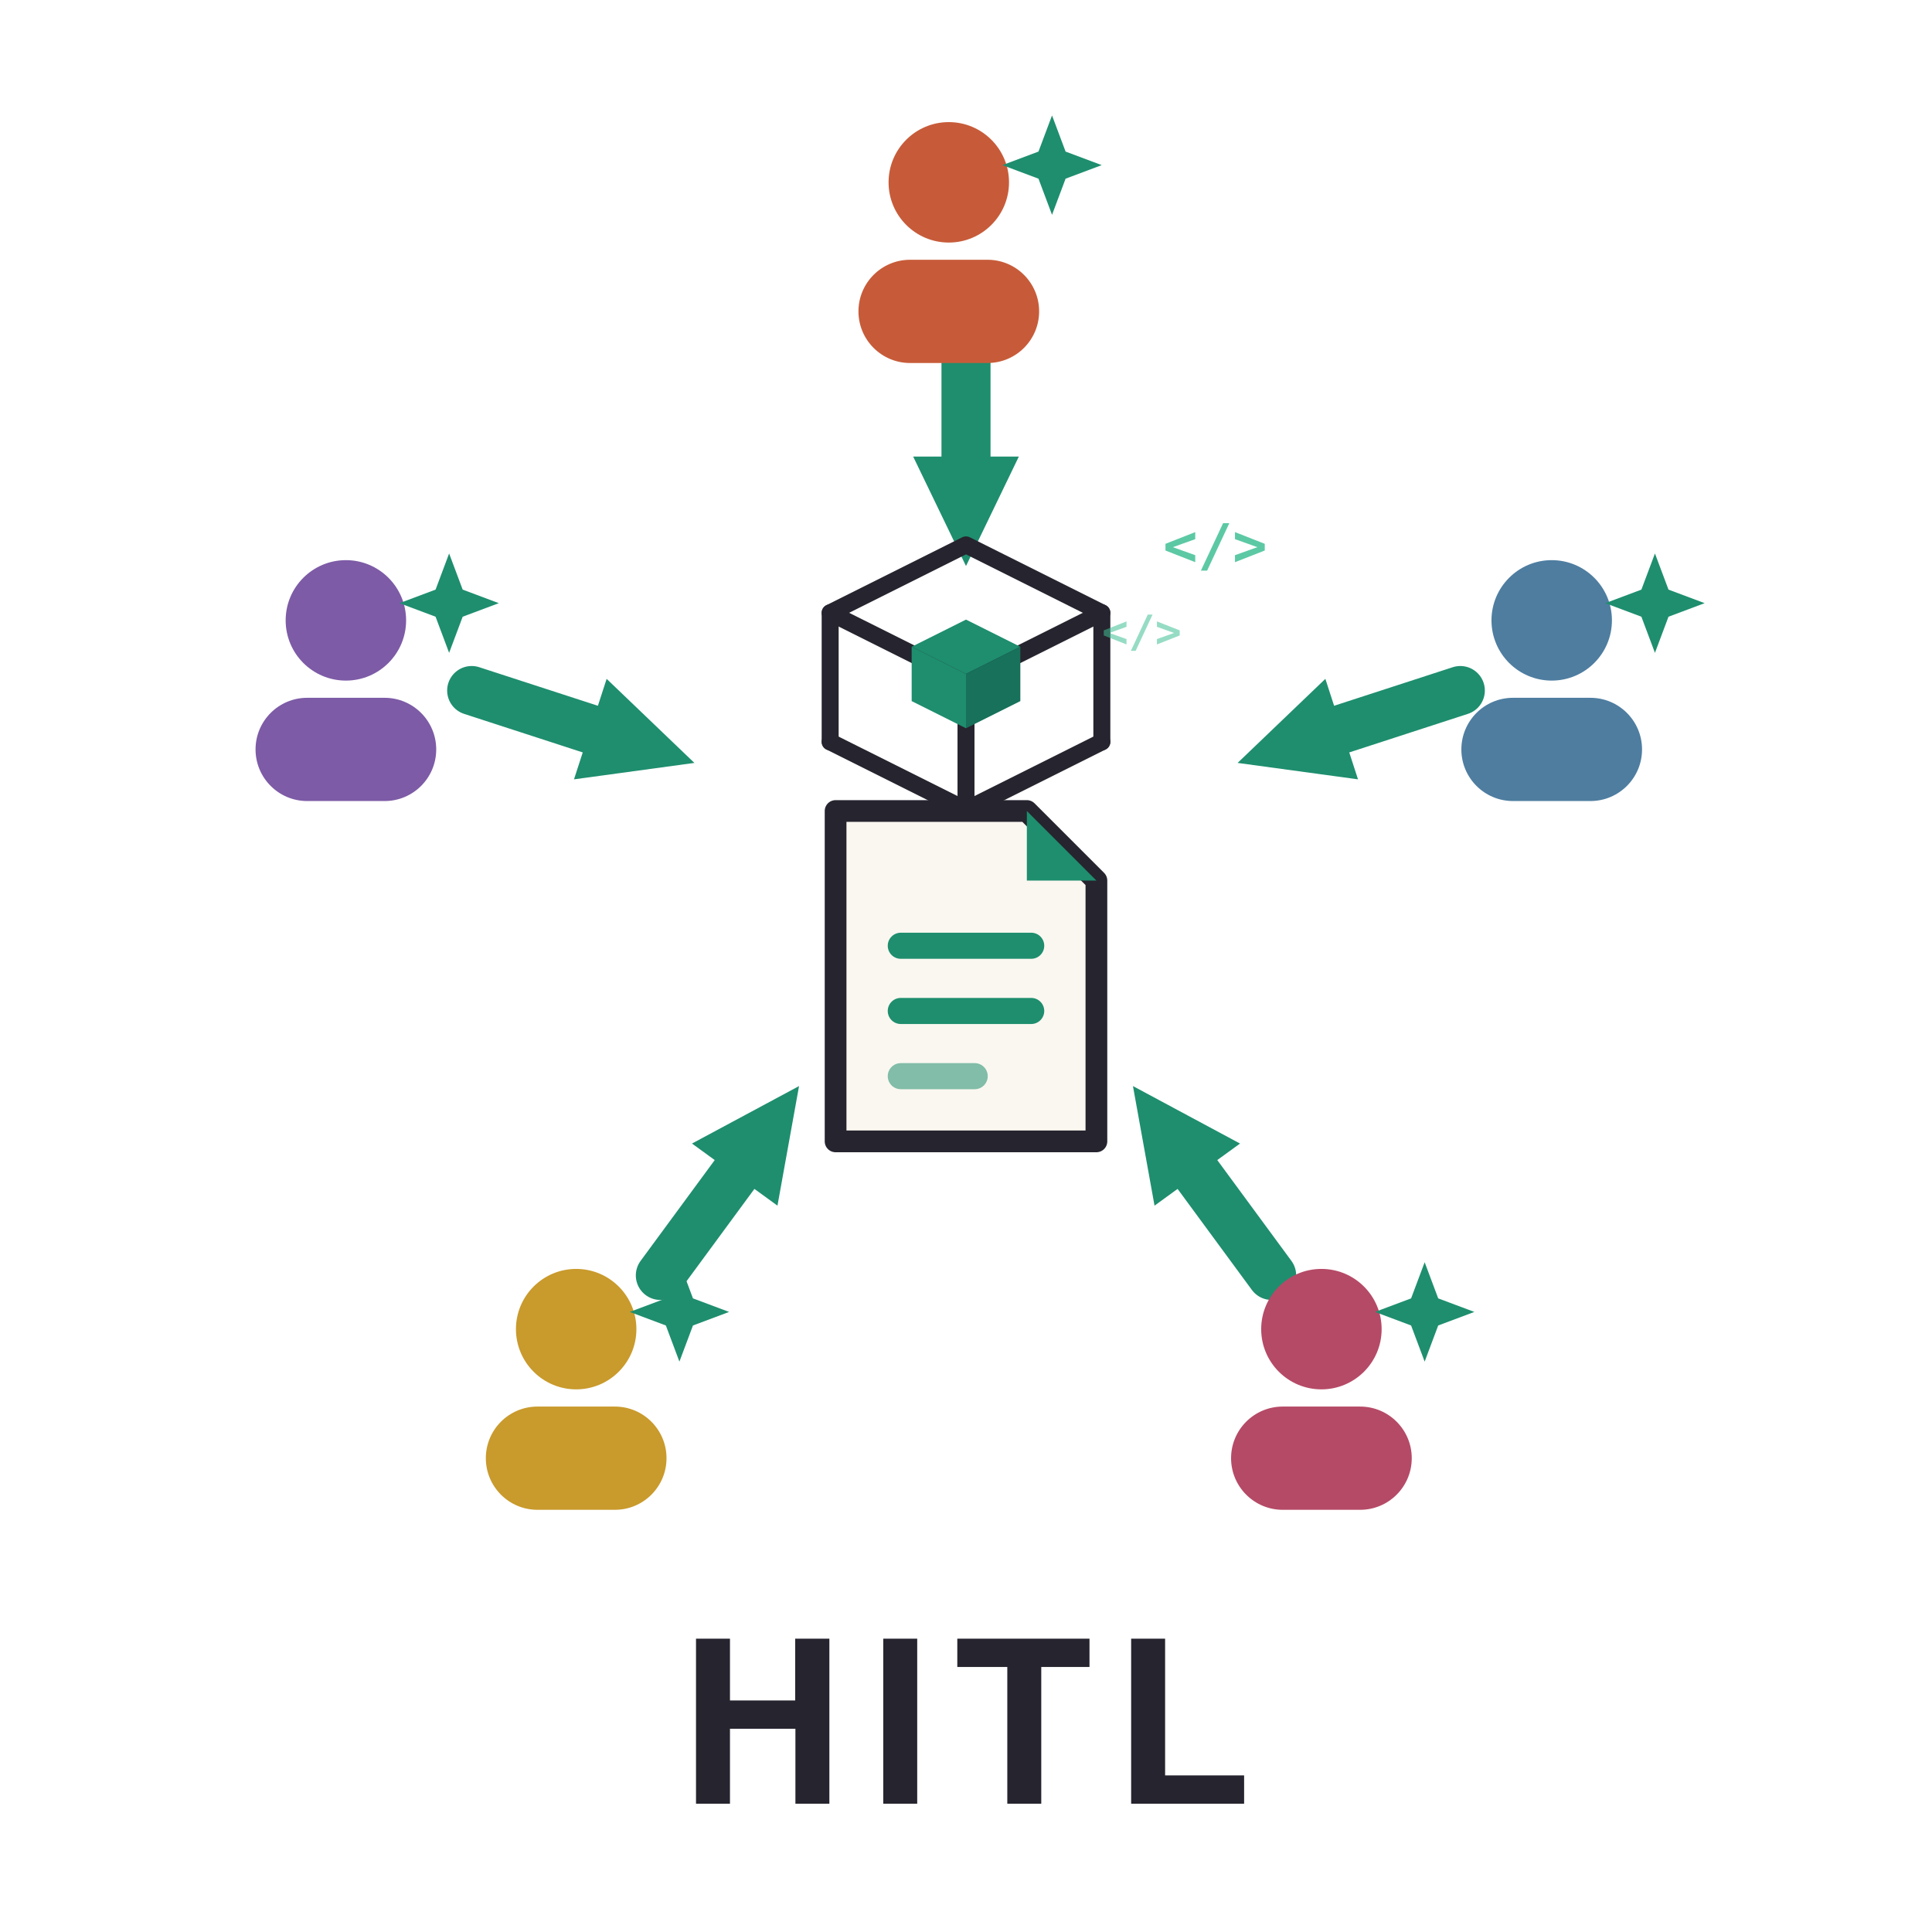
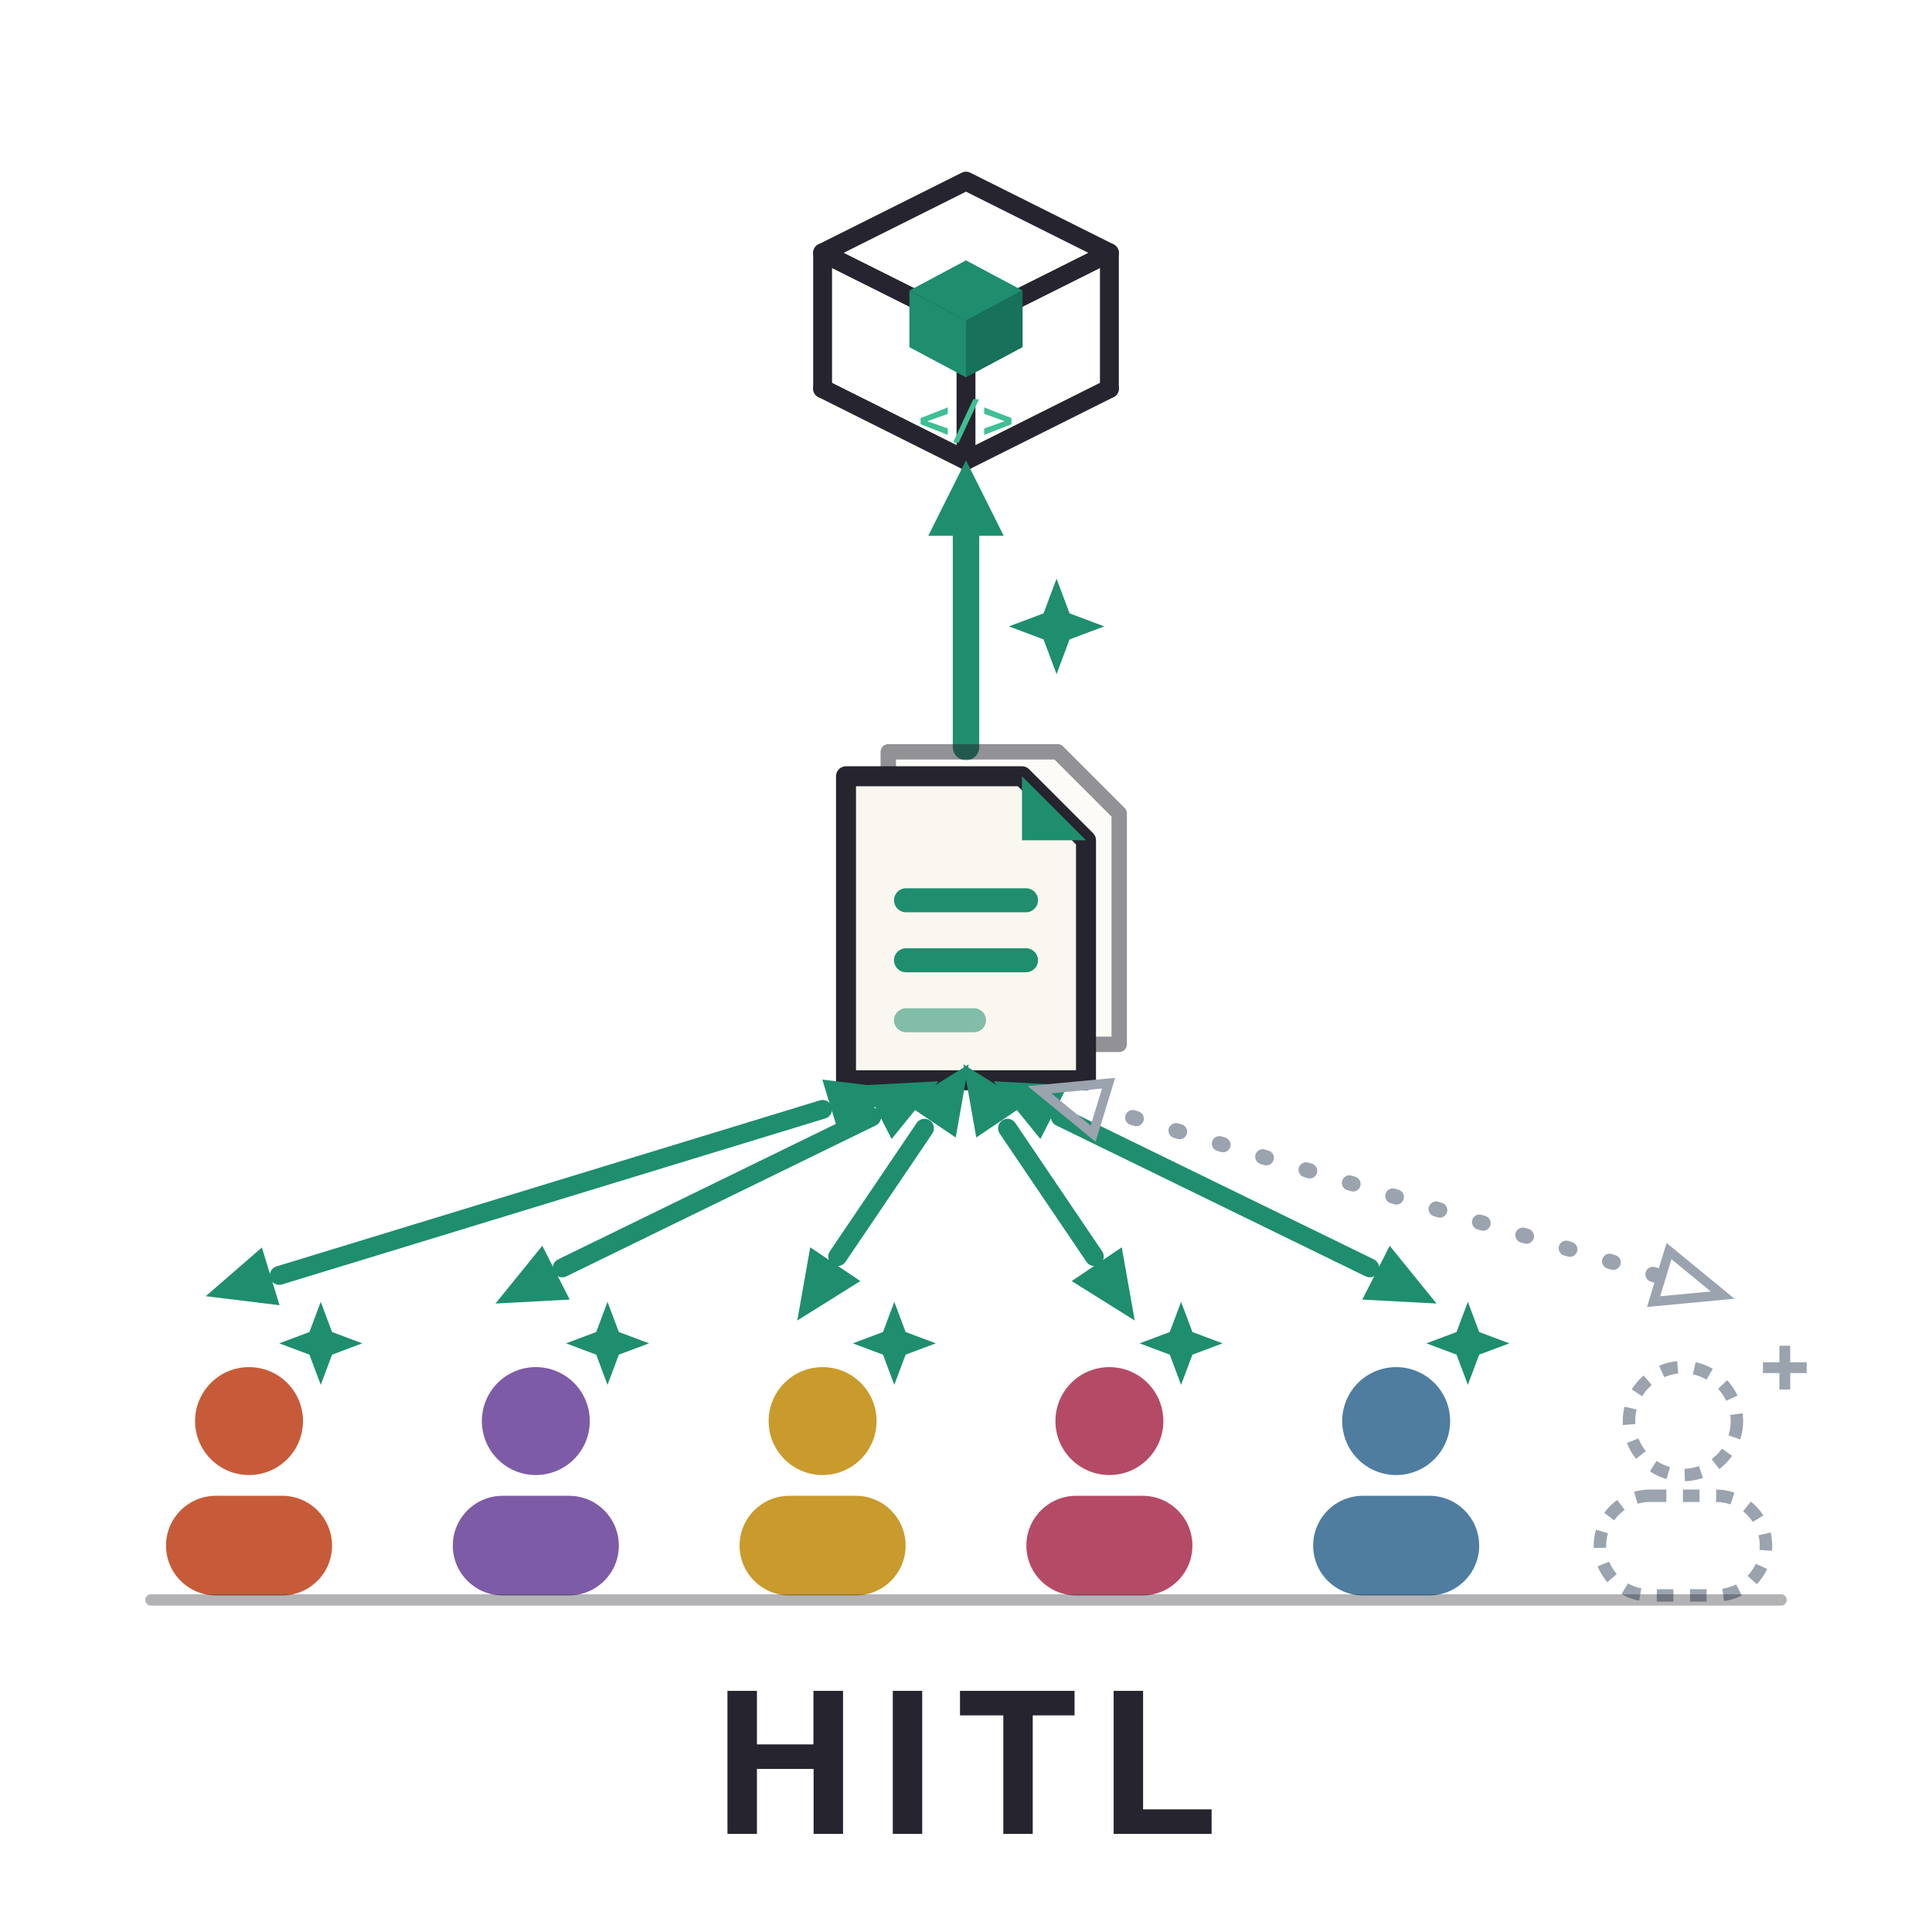
<svg xmlns="http://www.w3.org/2000/svg" width="512" height="512" viewBox="0 0 512 512">
-   <line x1="256" y1="88" x2="256" y2="130" stroke="#1E8E6E" stroke-width="13" stroke-linecap="round" />
-   <polygon points="20,0 -9,14 -9,-14" fill="#1E8E6E" transform="translate(256,130) rotate(90)" />
-   <line x1="125" y1="183" x2="165" y2="196" stroke="#1E8E6E" stroke-width="13" stroke-linecap="round" />
-   <polygon points="20,0 -9,14 -9,-14" fill="#1E8E6E" transform="translate(165,196) rotate(18)" />
-   <line x1="175" y1="338" x2="200" y2="304" stroke="#1E8E6E" stroke-width="13" stroke-linecap="round" />
-   <polygon points="20,0 -9,14 -9,-14" fill="#1E8E6E" transform="translate(200,304) rotate(-54)" />
-   <line x1="337" y1="338" x2="312" y2="304" stroke="#1E8E6E" stroke-width="13" stroke-linecap="round" />
-   <polygon points="20,0 -9,14 -9,-14" fill="#1E8E6E" transform="translate(312,304) rotate(-126)" />
-   <line x1="387" y1="183" x2="347" y2="196" stroke="#1E8E6E" stroke-width="13" stroke-linecap="round" />
-   <polygon points="20,0 -9,14 -9,-14" fill="#1E8E6E" transform="translate(347,196) rotate(162)" />
-   <g transform="translate(256,220) scale(0.9)">
+   <g transform="translate(256,128)">
    <g fill="none" stroke="#26242E" stroke-width="5" stroke-linejoin="round" stroke-linecap="round">
-       <polygon points="0,-84 40,-64 0,-44 -40,-64" />
-       <line x1="-40" y1="-64" x2="-40" y2="-26" />
-       <line x1="40" y1="-64" x2="40" y2="-26" />
-       <line x1="0" y1="-44" x2="0" y2="-6" />
-       <polyline points="-40,-26 0,-6 40,-26" />
+       <polygon points="0,-80 38,-61 0,-42 -38,-61" />
+       <line x1="-38" y1="-61" x2="-38" y2="-25" />
+       <line x1="38" y1="-61" x2="38" y2="-25" />
+       <line x1="0" y1="-42" x2="0" y2="-6" />
+       <polyline points="-38,-25 0,-6 38,-25" />
    </g>
-     <g>
-       <polygon points="0,-62 16,-54 0,-46 -16,-54" fill="#1E8E6E" />
-       <polygon points="-16,-54 0,-46 0,-30 -16,-38" fill="#1E8E6E" />
-       <polygon points="16,-54 0,-46 0,-30 16,-38" fill="#17715B" />
+     <polygon points="0,-59 15,-51 0,-43 -15,-51" fill="#1E8E6E" />
+     <polygon points="-15,-51 0,-43 0,-28 -15,-36" fill="#1E8E6E" />
+     <polygon points="15,-51 0,-43 0,-28 15,-36" fill="#17715B" />
+     <text x="0" y="-12" text-anchor="middle" font-family="Menlo, Consolas, monospace" font-weight="bold" font-size="14" fill="#3FBF94">&lt;/&gt;</text>
+   </g>
+   <line x1="256" y1="198" x2="256" y2="140" stroke="#1E8E6E" stroke-width="7" stroke-linecap="round" />
+   <polygon points="12,0 -8,10 -8,-10" fill="#1E8E6E" transform="translate(256,134) rotate(-90)" />
+   <path transform="translate(280,166) scale(1.15)" fill="#1E8E6E" d="M0,-11 L3,-3 L11,0 L3,3 L0,11 L-3,3 L-11,0 L-3,-3 Z" />
+   <g transform="translate(256,246)">
+     <g transform="translate(10,-8) scale(1.02)" opacity="0.5">
+       <path d="M -30 -38 L 14 -38 L 30 -22 L 30 38 L -30 38 Z" fill="#FAF7F0" stroke="#26242E" stroke-width="4" stroke-linejoin="round" />
    </g>
-     <g transform="translate(0,43) scale(1.28)">
+     <g transform="scale(1.06)">
      <path d="M -30 -38 L 14 -38 L 30 -22 L 30 38 L -30 38 Z" fill="#FAF7F0" stroke="#26242E" stroke-width="5" stroke-linejoin="round" />
      <path d="M 14 -38 L 14 -22 L 30 -22 Z" fill="#1E8E6E" />
      <rect x="-18" y="-10" width="36" height="6" rx="3" fill="#1E8E6E" />
      <rect x="-18" y="5" width="36" height="6" rx="3" fill="#1E8E6E" />
      <rect x="-18" y="20" width="23" height="6" rx="3" fill="#1E8E6E" opacity="0.55" />
    </g>
-     <g font-family="Menlo, Consolas, monospace" font-weight="bold" fill="#3FBF94">
-       <text x="58" y="-78" font-size="17" opacity="0.85">&lt;/&gt;</text>
-       <text x="40" y="-54" font-size="13" opacity="0.55">&lt;/&gt;</text>
-     </g>
  </g>
-   <g transform="translate(256.0,62.0) scale(1.14)">
-     <g fill="#C75B39" transform="translate(-4,0)">
-       <circle cx="0" cy="-12" r="14" />
-       <rect x="-21" y="6" width="42" height="24" rx="12" />
-     </g>
-     <path transform="translate(20,-16) scale(1.05)" fill="#1E8E6E" d="M0,-11 L3,-3 L11,0 L3,3 L0,11 L-3,3 L-11,0 L-3,-3 Z" />
+   <line x1="74" y1="338" x2="218" y2="294" stroke="#1E8E6E" stroke-width="5" stroke-linecap="round" />
+   <polygon points="12,0 -6,8 -6,-8" fill="#1E8E6E" transform="translate(226,292) rotate(-17)" />
+   <polygon points="12,0 -6,8 -6,-8" fill="#1E8E6E" transform="translate(66,340) rotate(163)" />
+   <g transform="translate(66,392) scale(1.1)" fill="#C75B39">
+     <circle cx="0" cy="-14" r="13" />
+     <rect x="-20" y="4" width="40" height="24" rx="12" />
  </g>
-   <g transform="translate(96.22251,178.0851) scale(1.14)">
-     <g fill="#7D5BA6" transform="translate(-4,0)">
-       <circle cx="0" cy="-12" r="14" />
-       <rect x="-21" y="6" width="42" height="24" rx="12" />
-     </g>
-     <path transform="translate(20,-16) scale(1.05)" fill="#1E8E6E" d="M0,-11 L3,-3 L11,0 L3,3 L0,11 L-3,3 L-11,0 L-3,-3 Z" />
+   <path transform="translate(85,356) scale(1.0)" fill="#1E8E6E" d="M0,-11 L3,-3 L11,0 L3,3 L0,11 L-3,3 L-11,0 L-3,-3 Z" />
+   <line x1="149" y1="336" x2="231" y2="296" stroke="#1E8E6E" stroke-width="5" stroke-linecap="round" />
+   <polygon points="12,0 -6,8 -6,-8" fill="#1E8E6E" transform="translate(238,292) rotate(-27)" />
+   <polygon points="12,0 -6,8 -6,-8" fill="#1E8E6E" transform="translate(142,340) rotate(153)" />
+   <g transform="translate(142,392) scale(1.1)" fill="#7D5BA6">
+     <circle cx="0" cy="-14" r="13" />
+     <rect x="-20" y="4" width="40" height="24" rx="12" />
  </g>
-   <g transform="translate(157.2521,365.9149) scale(1.14)">
-     <g fill="#C99A2C" transform="translate(-4,0)">
-       <circle cx="0" cy="-12" r="14" />
-       <rect x="-21" y="6" width="42" height="24" rx="12" />
-     </g>
-     <path transform="translate(20,-16) scale(1.05)" fill="#1E8E6E" d="M0,-11 L3,-3 L11,0 L3,3 L0,11 L-3,3 L-11,0 L-3,-3 Z" />
+   <path transform="translate(161,356) scale(1.0)" fill="#1E8E6E" d="M0,-11 L3,-3 L11,0 L3,3 L0,11 L-3,3 L-11,0 L-3,-3 Z" />
+   <line x1="222" y1="333" x2="245" y2="299" stroke="#1E8E6E" stroke-width="5" stroke-linecap="round" />
+   <polygon points="12,0 -6,8 -6,-8" fill="#1E8E6E" transform="translate(250,292) rotate(-56)" />
+   <polygon points="12,0 -6,8 -6,-8" fill="#1E8E6E" transform="translate(218,340) rotate(124)" />
+   <g transform="translate(218,392) scale(1.1)" fill="#C99A2C">
+     <circle cx="0" cy="-14" r="13" />
+     <rect x="-20" y="4" width="40" height="24" rx="12" />
  </g>
-   <g transform="translate(354.7479,365.9149) scale(1.14)">
-     <g fill="#B54A66" transform="translate(-4,0)">
-       <circle cx="0" cy="-12" r="14" />
-       <rect x="-21" y="6" width="42" height="24" rx="12" />
-     </g>
-     <path transform="translate(20,-16) scale(1.05)" fill="#1E8E6E" d="M0,-11 L3,-3 L11,0 L3,3 L0,11 L-3,3 L-11,0 L-3,-3 Z" />
+   <path transform="translate(237,356) scale(1.0)" fill="#1E8E6E" d="M0,-11 L3,-3 L11,0 L3,3 L0,11 L-3,3 L-11,0 L-3,-3 Z" />
+   <line x1="290" y1="333" x2="267" y2="299" stroke="#1E8E6E" stroke-width="5" stroke-linecap="round" />
+   <polygon points="12,0 -6,8 -6,-8" fill="#1E8E6E" transform="translate(262,292) rotate(-124)" />
+   <polygon points="12,0 -6,8 -6,-8" fill="#1E8E6E" transform="translate(294,340) rotate(56)" />
+   <g transform="translate(294,392) scale(1.1)" fill="#B54A66">
+     <circle cx="0" cy="-14" r="13" />
+     <rect x="-20" y="4" width="40" height="24" rx="12" />
  </g>
-   <g transform="translate(415.7775,178.0851) scale(1.14)">
-     <g fill="#4E7DA0" transform="translate(-4,0)">
-       <circle cx="0" cy="-12" r="14" />
-       <rect x="-21" y="6" width="42" height="24" rx="12" />
-     </g>
-     <path transform="translate(20,-16) scale(1.05)" fill="#1E8E6E" d="M0,-11 L3,-3 L11,0 L3,3 L0,11 L-3,3 L-11,0 L-3,-3 Z" />
+   <path transform="translate(313,356) scale(1.0)" fill="#1E8E6E" d="M0,-11 L3,-3 L11,0 L3,3 L0,11 L-3,3 L-11,0 L-3,-3 Z" />
+   <line x1="363" y1="336" x2="281" y2="296" stroke="#1E8E6E" stroke-width="5" stroke-linecap="round" />
+   <polygon points="12,0 -6,8 -6,-8" fill="#1E8E6E" transform="translate(274,292) rotate(-153)" />
+   <polygon points="12,0 -6,8 -6,-8" fill="#1E8E6E" transform="translate(370,340) rotate(27)" />
+   <g transform="translate(370,392) scale(1.1)" fill="#4E7DA0">
+     <circle cx="0" cy="-14" r="13" />
+     <rect x="-20" y="4" width="40" height="24" rx="12" />
  </g>
-   <text x="256" y="478" text-anchor="middle" font-family="'Helvetica Neue', Helvetica, Arial, sans-serif" font-weight="800" font-size="60" letter-spacing="6" fill="#26242E">HITL</text>
+   <path transform="translate(389,356) scale(1.0)" fill="#1E8E6E" d="M0,-11 L3,-3 L11,0 L3,3 L0,11 L-3,3 L-11,0 L-3,-3 Z" />
+   <line x1="439" y1="338" x2="293" y2="294" stroke="#9AA3AE" stroke-width="4" stroke-linecap="round" stroke-dasharray="1 11" />
+   <polygon points="11,0 -6,7 -6,-7" fill="none" stroke="#9AA3AE" stroke-width="2.5" transform="translate(286,292) rotate(-163)" />
+   <polygon points="11,0 -6,7 -6,-7" fill="none" stroke="#9AA3AE" stroke-width="2.5" transform="translate(446,340) rotate(17)" />
+   <g transform="translate(446,392) scale(1.1)" fill="none" stroke="#9AA3AE" stroke-width="3" stroke-dasharray="4 4">
+     <circle cx="0" cy="-14" r="13" />
+     <rect x="-20" y="4" width="40" height="24" rx="12" />
+   </g>
+   <text x="466" y="368" font-family="'Helvetica Neue', Helvetica, Arial, sans-serif" font-weight="700" font-size="24" fill="#9AA3AE">+</text>
+   <line x1="40" y1="424" x2="472" y2="424" stroke="#26242E" stroke-width="3" stroke-linecap="round" opacity="0.35" />
+   <text x="256" y="486" text-anchor="middle" font-family="'Helvetica Neue', Helvetica, Arial, sans-serif" font-weight="800" font-size="52" letter-spacing="6" fill="#26242E">HITL</text>
</svg>
